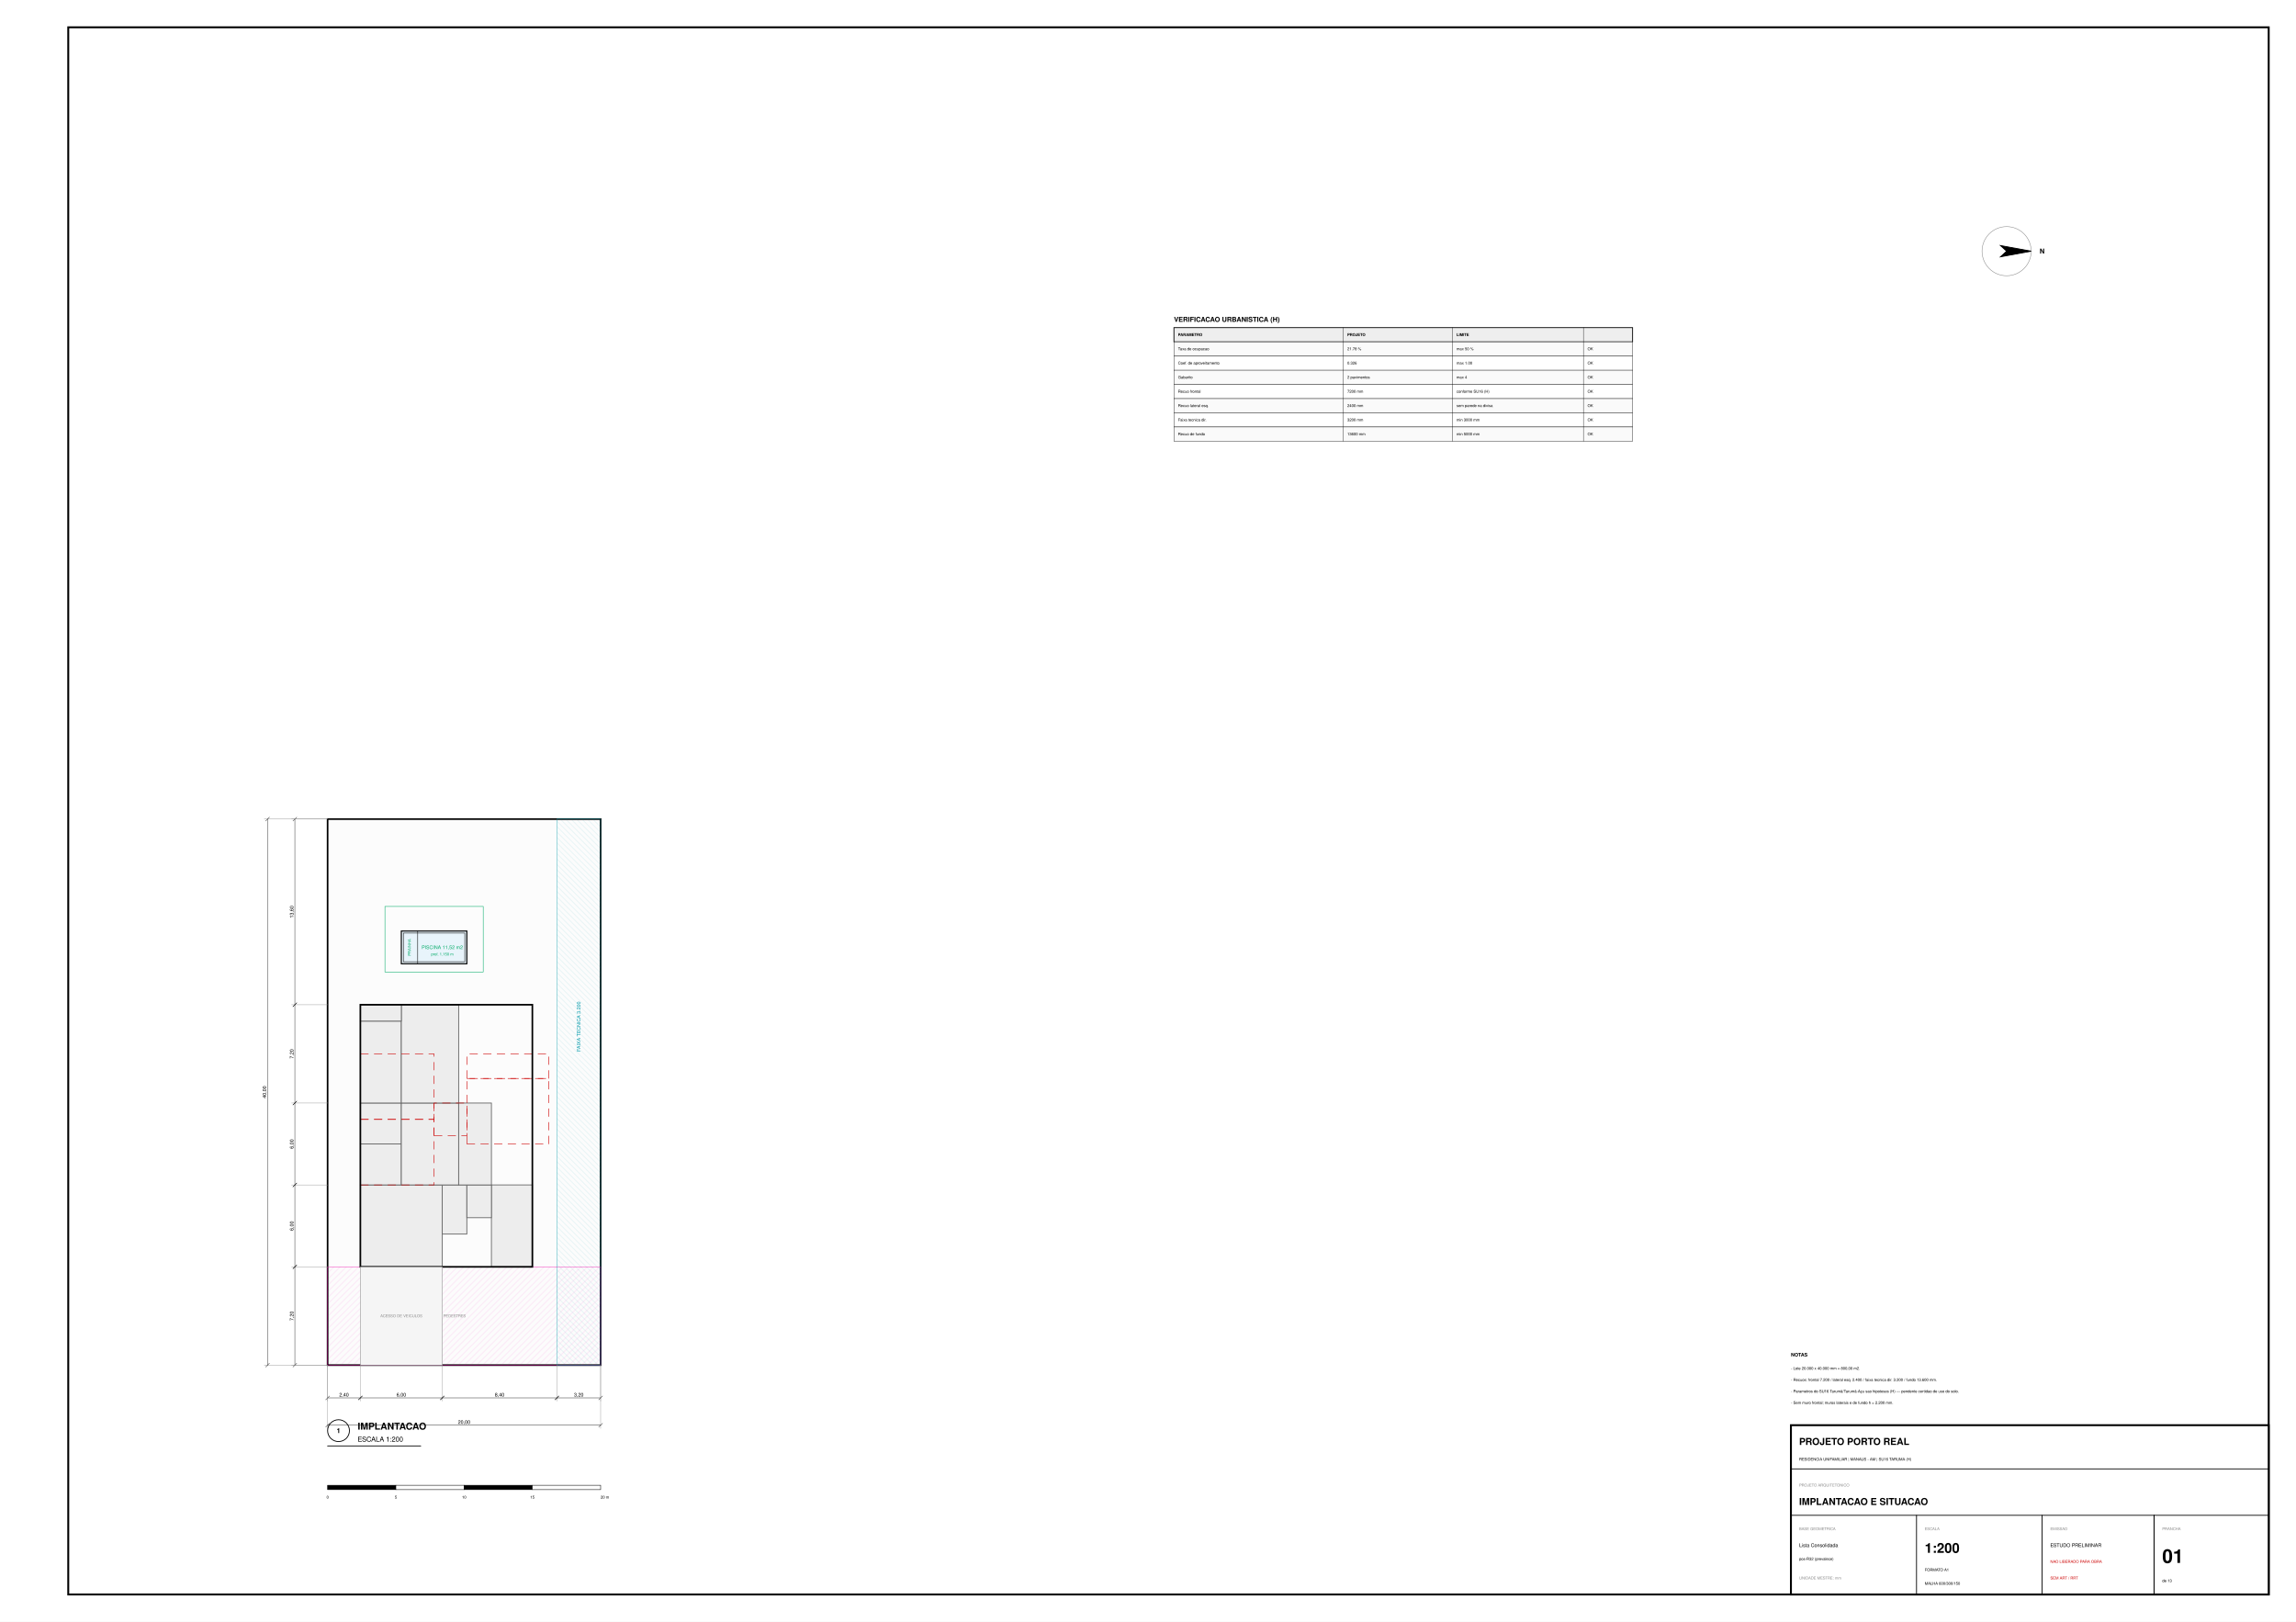
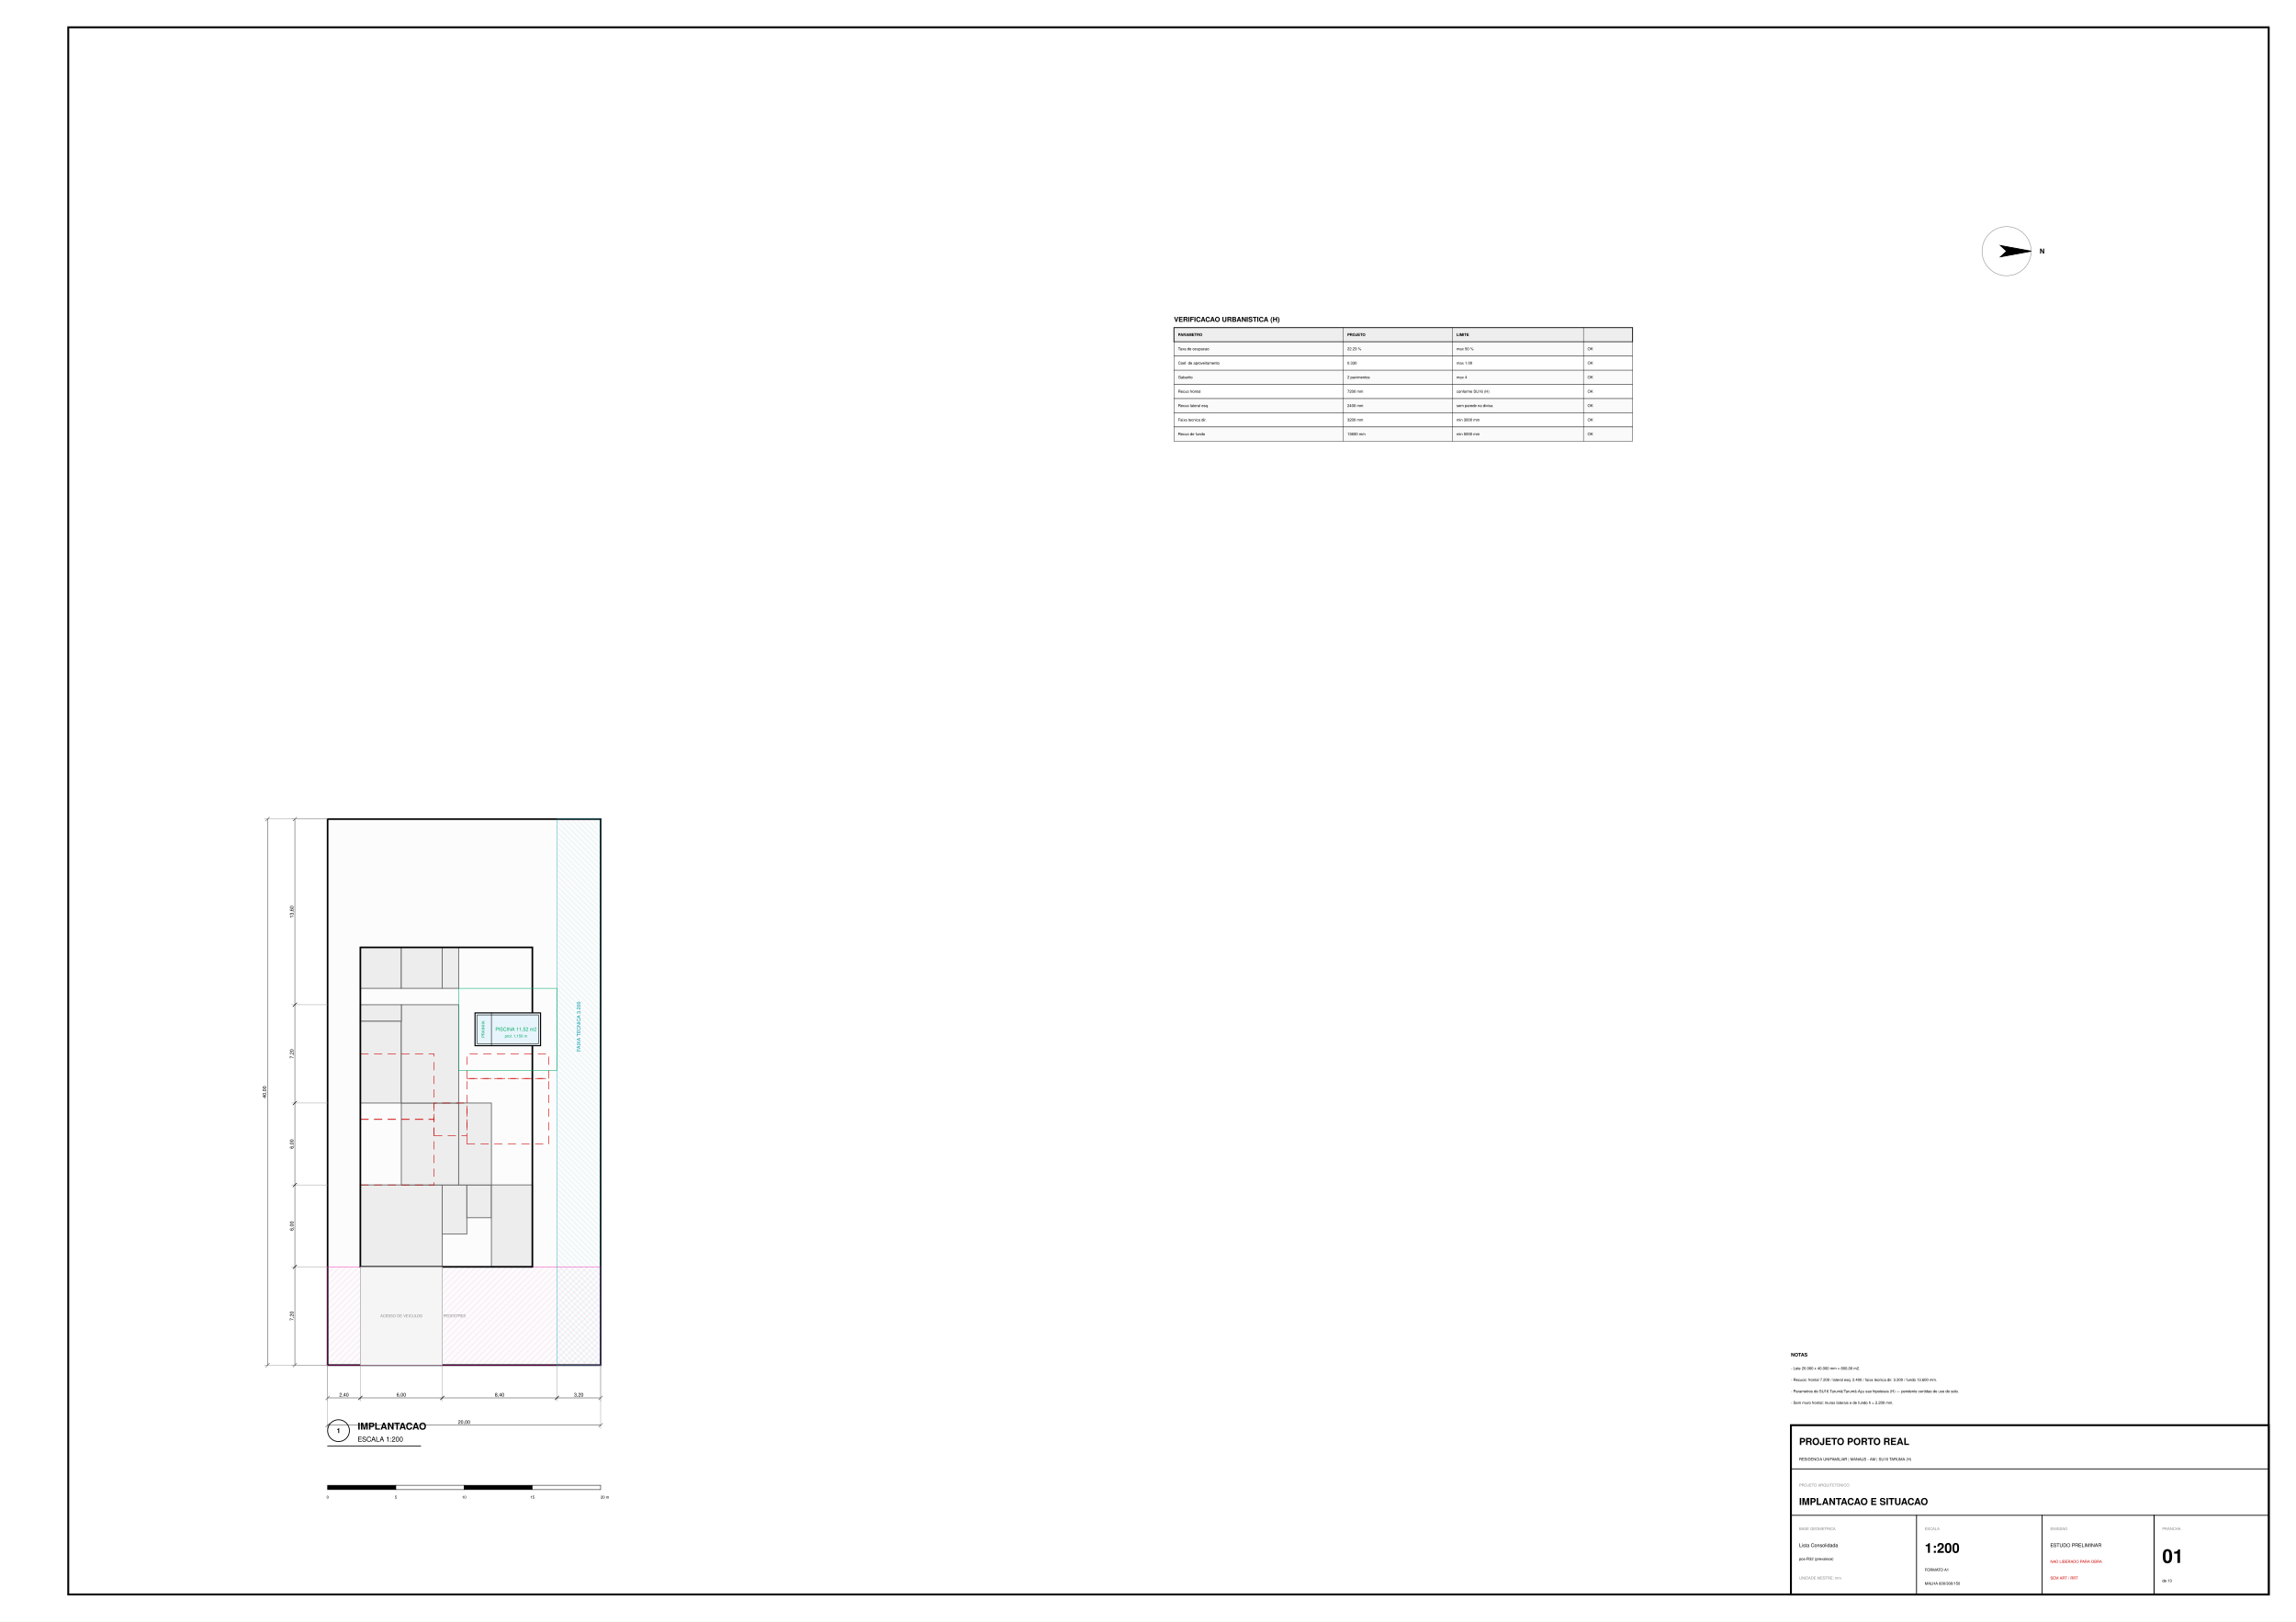
<svg xmlns="http://www.w3.org/2000/svg" version="1.1" width="841mm" height="594mm" viewBox="0 0 841 594">
  <rect width="841" height="594" fill="#ffffff" />
  <defs>
    <pattern id="recuo" patternUnits="userSpaceOnUse" width="1.6" height="1.6" patternTransform="rotate(45)">
      <line x1="0" y1="0" x2="0" y2="1.6" stroke="#e0a" stroke-width="0.05" />
    </pattern>
    <pattern id="ftec" patternUnits="userSpaceOnUse" width="1.4" height="1.4" patternTransform="rotate(-45)">
      <line x1="0" y1="0" x2="0" y2="1.4" stroke="#09a" stroke-width="0.05" />
    </pattern>
  </defs>
  <rect x="25.0" y="10" width="806.00" height="574.00" fill="none" stroke="#000" stroke-width="0.7" />
  <polygon points="656.000,522.000 831.000,522.000 831.000,584.000 656.000,584.000" stroke="#000000" stroke-width="0.7" fill="#fff" stroke-linejoin="miter" />
  <text x="659.000" y="528.000" font-family="Helvetica, Arial, sans-serif" font-size="3.50" font-weight="bold" fill="#000000" text-anchor="start" dominant-baseline="middle">PROJETO PORTO REAL</text>
  <text x="659.000" y="534.500" font-family="Helvetica, Arial, sans-serif" font-size="1.40" font-weight="normal" fill="#000000" text-anchor="start" dominant-baseline="middle">RESIDENCIA UNIFAMILIAR  |  MANAUS - AM  |  SU16 TARUMA (H)</text>
  <line x1="656.000" y1="538.000" x2="831.000" y2="538.000" stroke="#000000" stroke-width="0.3" fill="none" stroke-linecap="round" />
  <text x="659.000" y="544.000" font-family="Helvetica, Arial, sans-serif" font-size="1.40" font-weight="normal" fill="#8a8a8a" text-anchor="start" dominant-baseline="middle">PROJETO ARQUITETONICO</text>
  <text x="659.000" y="550.000" font-family="Helvetica, Arial, sans-serif" font-size="3.50" font-weight="bold" fill="#000000" text-anchor="start" dominant-baseline="middle">IMPLANTACAO E SITUACAO</text>
  <line x1="656.000" y1="555.000" x2="831.000" y2="555.000" stroke="#000000" stroke-width="0.3" fill="none" stroke-linecap="round" />
  <line x1="702.000" y1="555.000" x2="702.000" y2="584.000" stroke="#000000" stroke-width="0.3" fill="none" stroke-linecap="round" />
  <line x1="748.000" y1="555.000" x2="748.000" y2="584.000" stroke="#000000" stroke-width="0.3" fill="none" stroke-linecap="round" />
  <line x1="789.000" y1="555.000" x2="789.000" y2="584.000" stroke="#000000" stroke-width="0.3" fill="none" stroke-linecap="round" />
  <line x1="789.000" y1="555.000" x2="789.000" y2="584.000" stroke="#000000" stroke-width="0.3" fill="none" stroke-linecap="round" />
  <text x="659.000" y="560.000" font-family="Helvetica, Arial, sans-serif" font-size="1.40" font-weight="normal" fill="#8a8a8a" text-anchor="start" dominant-baseline="middle">BASE GEOMETRICA</text>
  <text x="659.000" y="566.000" font-family="Helvetica, Arial, sans-serif" font-size="1.80" font-weight="normal" fill="#000000" text-anchor="start" dominant-baseline="middle">Lista Consolidada</text>
  <text x="659.000" y="571.000" font-family="Helvetica, Arial, sans-serif" font-size="1.40" font-weight="normal" fill="#000000" text-anchor="start" dominant-baseline="middle">pos-R32 (prevalece)</text>
  <text x="659.000" y="578.000" font-family="Helvetica, Arial, sans-serif" font-size="1.40" font-weight="normal" fill="#8a8a8a" text-anchor="start" dominant-baseline="middle">UNIDADE MESTRE: mm</text>
  <text x="705.000" y="560.000" font-family="Helvetica, Arial, sans-serif" font-size="1.40" font-weight="normal" fill="#8a8a8a" text-anchor="start" dominant-baseline="middle">ESCALA</text>
  <text x="705.000" y="567.000" font-family="Helvetica, Arial, sans-serif" font-size="5.00" font-weight="bold" fill="#000000" text-anchor="start" dominant-baseline="middle">1:200</text>
  <text x="705.000" y="575.000" font-family="Helvetica, Arial, sans-serif" font-size="1.40" font-weight="normal" fill="#000000" text-anchor="start" dominant-baseline="middle">FORMATO A1</text>
  <text x="705.000" y="580.000" font-family="Helvetica, Arial, sans-serif" font-size="1.40" font-weight="normal" fill="#000000" text-anchor="start" dominant-baseline="middle">MALHA 600/300/150</text>
  <text x="751.000" y="560.000" font-family="Helvetica, Arial, sans-serif" font-size="1.40" font-weight="normal" fill="#8a8a8a" text-anchor="start" dominant-baseline="middle">EMISSAO</text>
  <text x="751.000" y="566.000" font-family="Helvetica, Arial, sans-serif" font-size="1.80" font-weight="normal" fill="#000000" text-anchor="start" dominant-baseline="middle">ESTUDO PRELIMINAR</text>
  <text x="751.000" y="572.000" font-family="Helvetica, Arial, sans-serif" font-size="1.40" font-weight="normal" fill="#c00" text-anchor="start" dominant-baseline="middle">NAO LIBERADO PARA OBRA</text>
  <text x="751.000" y="578.000" font-family="Helvetica, Arial, sans-serif" font-size="1.40" font-weight="normal" fill="#c00" text-anchor="start" dominant-baseline="middle">SEM ART / RRT</text>
  <text x="792.000" y="560.000" font-family="Helvetica, Arial, sans-serif" font-size="1.40" font-weight="normal" fill="#8a8a8a" text-anchor="start" dominant-baseline="middle">PRANCHA</text>
  <text x="792.000" y="570.000" font-family="Helvetica, Arial, sans-serif" font-size="7.00" font-weight="bold" fill="#000000" text-anchor="start" dominant-baseline="middle">01</text>
  <text x="792.000" y="579.000" font-family="Helvetica, Arial, sans-serif" font-size="1.40" font-weight="normal" fill="#000000" text-anchor="start" dominant-baseline="middle">de 13</text>
  <text x="656.000" y="496.200" font-family="Helvetica, Arial, sans-serif" font-size="1.80" font-weight="bold" fill="#000000" text-anchor="start" dominant-baseline="middle">NOTAS</text>
  <text x="656.000" y="501.200" font-family="Helvetica, Arial, sans-serif" font-size="1.40" font-weight="normal" fill="#000000" text-anchor="start" dominant-baseline="middle">- Lote 20.000 x 40.000 mm = 800,00 m2.</text>
  <text x="656.000" y="505.400" font-family="Helvetica, Arial, sans-serif" font-size="1.40" font-weight="normal" fill="#000000" text-anchor="start" dominant-baseline="middle">- Recuos: frontal 7.200 / lateral esq. 2.400 / faixa tecnica dir. 3.200 / fundo 13.600 mm.</text>
  <text x="656.000" y="509.600" font-family="Helvetica, Arial, sans-serif" font-size="1.40" font-weight="normal" fill="#000000" text-anchor="start" dominant-baseline="middle">- Parametros do SU16 Tarumã/Tarumã-Açu sao hipoteses (H) — pendente certidao de uso do solo.</text>
  <text x="656.000" y="513.800" font-family="Helvetica, Arial, sans-serif" font-size="1.40" font-weight="normal" fill="#000000" text-anchor="start" dominant-baseline="middle">- Sem muro frontal; muros laterais e de fundo h = 2.200 mm.</text>
  <polygon points="120.000,500.000 220.000,500.000 220.000,300.000 120.000,300.000" stroke="#000000" stroke-width="0.6" fill="#fcfcfc" stroke-linejoin="miter" />
  <polygon points="120.000,500.000 220.000,500.000 220.000,464.000 120.000,464.000" stroke="#e0a" stroke-width="0.13" fill="url(#recuo)" stroke-linejoin="miter" />
  <polygon points="204.000,500.000 220.000,500.000 220.000,300.000 204.000,300.000" stroke="#09a" stroke-width="0.13" fill="url(#ftec)" stroke-linejoin="miter" />
  <text x="212.000" y="376.000" font-family="Helvetica, Arial, sans-serif" font-size="1.80" font-weight="normal" fill="#09a" text-anchor="middle" dominant-baseline="middle" transform="rotate(-90.00 212.000 376.000)">FAIXA TECNICA 3.200</text>
  <polygon points="132.000,464.000 162.000,464.000 162.000,434.000 132.000,434.000" stroke="#666" stroke-width="0.3" fill="#ededed" stroke-linejoin="miter" />
  <polygon points="162.000,452.000 171.000,452.000 171.000,434.000 162.000,434.000" stroke="#666" stroke-width="0.3" fill="#ededed" stroke-linejoin="miter" />
+   <polygon points="171.000,446.000 180.000,446.000 180.000,434.000 171.000,434.000" stroke="#666" stroke-width="0.3" fill="#ededed" stroke-linejoin="miter" />
  <polygon points="180.000,464.000 195.000,464.000 195.000,434.000 180.000,434.000" stroke="#666" stroke-width="0.3" fill="#ededed" stroke-linejoin="miter" />
-   <polygon points="171.000,446.000 180.000,446.000 180.000,434.000 171.000,434.000" stroke="#666" stroke-width="0.3" fill="#ededed" stroke-linejoin="miter" />
-   <polygon points="132.000,434.000 147.000,434.000 147.000,419.000 132.000,419.000" stroke="#666" stroke-width="0.3" fill="#ededed" stroke-linejoin="miter" />
-   <polygon points="132.000,419.000 147.000,419.000 147.000,404.000 132.000,404.000" stroke="#666" stroke-width="0.3" fill="#ededed" stroke-linejoin="miter" />
  <polygon points="147.000,434.000 168.000,434.000 168.000,404.000 147.000,404.000" stroke="#666" stroke-width="0.3" fill="#ededed" stroke-linejoin="miter" />
  <polygon points="168.000,434.000 180.000,434.000 180.000,404.000 168.000,404.000" stroke="#666" stroke-width="0.3" fill="#ededed" stroke-linejoin="miter" />
  <polygon points="132.000,404.000 147.000,404.000 147.000,374.000 132.000,374.000" stroke="#666" stroke-width="0.3" fill="#ededed" stroke-linejoin="miter" />
  <polygon points="147.000,404.000 168.000,404.000 168.000,368.000 147.000,368.000" stroke="#666" stroke-width="0.3" fill="#ededed" stroke-linejoin="miter" />
  <polygon points="132.000,374.000 147.000,374.000 147.000,368.000 132.000,368.000" stroke="#666" stroke-width="0.3" fill="#ededed" stroke-linejoin="miter" />
+   <polygon points="132.000,362.000 147.000,362.000 147.000,347.000 132.000,347.000" stroke="#666" stroke-width="0.3" fill="#ededed" stroke-linejoin="miter" />
+   <polygon points="147.000,362.000 162.000,362.000 162.000,347.000 147.000,347.000" stroke="#666" stroke-width="0.3" fill="#ededed" stroke-linejoin="miter" />
+   <polygon points="162.000,362.000 168.000,362.000 168.000,347.000 162.000,347.000" stroke="#666" stroke-width="0.3" fill="#ededed" stroke-linejoin="miter" />
  <polygon points="132.000,434.000 159.000,434.000 159.000,410.000 132.000,410.000" stroke="#c00" stroke-width="0.2" fill="none" stroke-dasharray="3,2" stroke-linejoin="miter" />
  <polygon points="132.000,410.000 159.000,410.000 159.000,386.000 132.000,386.000" stroke="#c00" stroke-width="0.2" fill="none" stroke-dasharray="3,2" stroke-linejoin="miter" />
  <polygon points="159.000,416.000 171.000,416.000 171.000,404.000 159.000,404.000" stroke="#c00" stroke-width="0.2" fill="none" stroke-dasharray="3,2" stroke-linejoin="miter" />
  <polygon points="171.000,419.000 201.000,419.000 201.000,395.000 171.000,395.000" stroke="#c00" stroke-width="0.2" fill="none" stroke-dasharray="3,2" stroke-linejoin="miter" />
  <polygon points="171.000,395.000 201.000,395.000 201.000,386.000 171.000,386.000" stroke="#c00" stroke-width="0.2" fill="none" stroke-dasharray="3,2" stroke-linejoin="miter" />
-   <polygon points="132.000,464.000 195.000,464.000 195.000,368.000 132.000,368.000" stroke="#000000" stroke-width="0.6" fill="none" stroke-linejoin="miter" />
-   <polygon points="147.000,353.000 171.000,353.000 171.000,341.000 147.000,341.000" stroke="#000000" stroke-width="0.4" fill="#e8f4fb" stroke-linejoin="miter" />
-   <polygon points="147.750,352.250 170.250,352.250 170.250,341.750 147.750,341.750" stroke="#000000" stroke-width="0.18" fill="none" stroke-linejoin="miter" />
-   <line x1="153.000" y1="353.000" x2="153.000" y2="341.000" stroke="#000000" stroke-width="0.18" fill="none" stroke-linecap="round" />
-   <text x="150.000" y="347.000" font-family="Helvetica, Arial, sans-serif" font-size="1.40" font-weight="normal" fill="#0a6" text-anchor="middle" dominant-baseline="middle" transform="rotate(-90.00 150.000 347.000)">PRAINHA</text>
-   <text x="162.000" y="347.000" font-family="Helvetica, Arial, sans-serif" font-size="1.80" font-weight="normal" fill="#0a6" text-anchor="middle" dominant-baseline="middle">PISCINA  11,52 m2</text>
-   <text x="162.000" y="349.500" font-family="Helvetica, Arial, sans-serif" font-size="1.40" font-weight="normal" fill="#0a6" text-anchor="middle" dominant-baseline="middle">prof, 1,150 m</text>
-   <polygon points="141.000,356.000 177.000,356.000 177.000,332.000 141.000,332.000" stroke="#0a6" stroke-width="0.18" fill="none" stroke-linejoin="miter" />
+   <polygon points="132.000,464.000 195.000,464.000 195.000,347.000 132.000,347.000" stroke="#000000" stroke-width="0.6" fill="none" stroke-linejoin="miter" />
+   <polygon points="174.000,383.000 198.000,383.000 198.000,371.000 174.000,371.000" stroke="#000000" stroke-width="0.4" fill="#e8f4fb" stroke-linejoin="miter" />
+   <polygon points="174.750,382.250 197.250,382.250 197.250,371.750 174.750,371.750" stroke="#000000" stroke-width="0.18" fill="none" stroke-linejoin="miter" />
+   <line x1="180.000" y1="383.000" x2="180.000" y2="371.000" stroke="#000000" stroke-width="0.18" fill="none" stroke-linecap="round" />
+   <text x="177.000" y="377.000" font-family="Helvetica, Arial, sans-serif" font-size="1.40" font-weight="normal" fill="#0a6" text-anchor="middle" dominant-baseline="middle" transform="rotate(-90.00 177.000 377.000)">PRAINHA</text>
+   <text x="189.000" y="377.000" font-family="Helvetica, Arial, sans-serif" font-size="1.80" font-weight="normal" fill="#0a6" text-anchor="middle" dominant-baseline="middle">PISCINA  11,52 m2</text>
+   <text x="189.000" y="379.500" font-family="Helvetica, Arial, sans-serif" font-size="1.40" font-weight="normal" fill="#0a6" text-anchor="middle" dominant-baseline="middle">prof, 1,150 m</text>
+   <polygon points="168.000,392.000 204.000,392.000 204.000,362.000 168.000,362.000" stroke="#0a6" stroke-width="0.18" fill="none" stroke-linejoin="miter" />
  <polygon points="132.000,500.000 162.000,500.000 162.000,464.000 132.000,464.000" stroke="#8a8a8a" stroke-width="0.18" fill="#f5f5f5" stroke-linejoin="miter" />
  <text x="147.000" y="482.000" font-family="Helvetica, Arial, sans-serif" font-size="1.40" font-weight="normal" fill="#8a8a8a" text-anchor="middle" dominant-baseline="middle">ACESSO DE VEICULOS</text>
  <text x="166.500" y="482.000" font-family="Helvetica, Arial, sans-serif" font-size="1.40" font-weight="normal" fill="#8a8a8a" text-anchor="middle" dominant-baseline="middle">PEDESTRES</text>
  <line x1="120.000" y1="500.000" x2="120.000" y2="513.200" stroke="#8a8a8a" stroke-width="0.13" fill="none" stroke-linecap="round" />
  <line x1="132.000" y1="500.000" x2="132.000" y2="513.200" stroke="#8a8a8a" stroke-width="0.13" fill="none" stroke-linecap="round" />
  <line x1="162.000" y1="500.000" x2="162.000" y2="513.200" stroke="#8a8a8a" stroke-width="0.13" fill="none" stroke-linecap="round" />
  <line x1="204.000" y1="500.000" x2="204.000" y2="513.200" stroke="#8a8a8a" stroke-width="0.13" fill="none" stroke-linecap="round" />
  <line x1="220.000" y1="500.000" x2="220.000" y2="513.200" stroke="#8a8a8a" stroke-width="0.13" fill="none" stroke-linecap="round" />
  <line x1="120.000" y1="512.000" x2="220.000" y2="512.000" stroke="#000000" stroke-width="0.13" fill="none" stroke-linecap="round" />
  <line x1="119.300" y1="512.700" x2="120.700" y2="511.300" stroke="#000000" stroke-width="0.13" fill="none" stroke-linecap="round" />
  <line x1="131.300" y1="512.700" x2="132.700" y2="511.300" stroke="#000000" stroke-width="0.13" fill="none" stroke-linecap="round" />
  <text x="126.000" y="510.884" font-family="Helvetica, Arial, sans-serif" font-size="1.80" font-weight="normal" fill="#000000" text-anchor="middle" dominant-baseline="middle">2,40</text>
  <line x1="131.300" y1="512.700" x2="132.700" y2="511.300" stroke="#000000" stroke-width="0.13" fill="none" stroke-linecap="round" />
  <line x1="161.300" y1="512.700" x2="162.700" y2="511.300" stroke="#000000" stroke-width="0.13" fill="none" stroke-linecap="round" />
  <text x="147.000" y="510.884" font-family="Helvetica, Arial, sans-serif" font-size="1.80" font-weight="normal" fill="#000000" text-anchor="middle" dominant-baseline="middle">6,00</text>
  <line x1="161.300" y1="512.700" x2="162.700" y2="511.300" stroke="#000000" stroke-width="0.13" fill="none" stroke-linecap="round" />
  <line x1="203.300" y1="512.700" x2="204.700" y2="511.300" stroke="#000000" stroke-width="0.13" fill="none" stroke-linecap="round" />
  <text x="183.000" y="510.884" font-family="Helvetica, Arial, sans-serif" font-size="1.80" font-weight="normal" fill="#000000" text-anchor="middle" dominant-baseline="middle">8,40</text>
  <line x1="203.300" y1="512.700" x2="204.700" y2="511.300" stroke="#000000" stroke-width="0.13" fill="none" stroke-linecap="round" />
  <line x1="219.300" y1="512.700" x2="220.700" y2="511.300" stroke="#000000" stroke-width="0.13" fill="none" stroke-linecap="round" />
  <text x="212.000" y="510.884" font-family="Helvetica, Arial, sans-serif" font-size="1.80" font-weight="normal" fill="#000000" text-anchor="middle" dominant-baseline="middle">3,20</text>
  <line x1="120.000" y1="500.000" x2="120.000" y2="523.200" stroke="#8a8a8a" stroke-width="0.13" fill="none" stroke-linecap="round" />
  <line x1="220.000" y1="500.000" x2="220.000" y2="523.200" stroke="#8a8a8a" stroke-width="0.13" fill="none" stroke-linecap="round" />
  <line x1="120.000" y1="522.000" x2="220.000" y2="522.000" stroke="#000000" stroke-width="0.13" fill="none" stroke-linecap="round" />
  <line x1="119.300" y1="522.700" x2="120.700" y2="521.300" stroke="#000000" stroke-width="0.13" fill="none" stroke-linecap="round" />
  <line x1="219.300" y1="522.700" x2="220.700" y2="521.300" stroke="#000000" stroke-width="0.13" fill="none" stroke-linecap="round" />
  <text x="170.000" y="520.884" font-family="Helvetica, Arial, sans-serif" font-size="1.80" font-weight="normal" fill="#000000" text-anchor="middle" dominant-baseline="middle">20,00</text>
  <line x1="120.000" y1="500.000" x2="106.800" y2="500.000" stroke="#8a8a8a" stroke-width="0.13" fill="none" stroke-linecap="round" />
  <line x1="120.000" y1="464.000" x2="106.800" y2="464.000" stroke="#8a8a8a" stroke-width="0.13" fill="none" stroke-linecap="round" />
  <line x1="120.000" y1="434.000" x2="106.800" y2="434.000" stroke="#8a8a8a" stroke-width="0.13" fill="none" stroke-linecap="round" />
  <line x1="120.000" y1="404.000" x2="106.800" y2="404.000" stroke="#8a8a8a" stroke-width="0.13" fill="none" stroke-linecap="round" />
  <line x1="120.000" y1="368.000" x2="106.800" y2="368.000" stroke="#8a8a8a" stroke-width="0.13" fill="none" stroke-linecap="round" />
  <line x1="120.000" y1="300.000" x2="106.800" y2="300.000" stroke="#8a8a8a" stroke-width="0.13" fill="none" stroke-linecap="round" />
  <line x1="108.000" y1="500.000" x2="108.000" y2="300.000" stroke="#000000" stroke-width="0.13" fill="none" stroke-linecap="round" />
  <line x1="107.300" y1="500.700" x2="108.700" y2="499.300" stroke="#000000" stroke-width="0.13" fill="none" stroke-linecap="round" />
  <line x1="107.300" y1="464.700" x2="108.700" y2="463.300" stroke="#000000" stroke-width="0.13" fill="none" stroke-linecap="round" />
  <text x="106.884" y="482.000" font-family="Helvetica, Arial, sans-serif" font-size="1.80" font-weight="normal" fill="#000000" text-anchor="middle" dominant-baseline="middle" transform="rotate(-90.00 106.884 482.000)">7,20</text>
  <line x1="107.300" y1="464.700" x2="108.700" y2="463.300" stroke="#000000" stroke-width="0.13" fill="none" stroke-linecap="round" />
  <line x1="107.300" y1="434.700" x2="108.700" y2="433.300" stroke="#000000" stroke-width="0.13" fill="none" stroke-linecap="round" />
  <text x="106.884" y="449.000" font-family="Helvetica, Arial, sans-serif" font-size="1.80" font-weight="normal" fill="#000000" text-anchor="middle" dominant-baseline="middle" transform="rotate(-90.00 106.884 449.000)">6,00</text>
  <line x1="107.300" y1="434.700" x2="108.700" y2="433.300" stroke="#000000" stroke-width="0.13" fill="none" stroke-linecap="round" />
  <line x1="107.300" y1="404.700" x2="108.700" y2="403.300" stroke="#000000" stroke-width="0.13" fill="none" stroke-linecap="round" />
  <text x="106.884" y="419.000" font-family="Helvetica, Arial, sans-serif" font-size="1.80" font-weight="normal" fill="#000000" text-anchor="middle" dominant-baseline="middle" transform="rotate(-90.00 106.884 419.000)">6,00</text>
  <line x1="107.300" y1="404.700" x2="108.700" y2="403.300" stroke="#000000" stroke-width="0.13" fill="none" stroke-linecap="round" />
  <line x1="107.300" y1="368.700" x2="108.700" y2="367.300" stroke="#000000" stroke-width="0.13" fill="none" stroke-linecap="round" />
  <text x="106.884" y="386.000" font-family="Helvetica, Arial, sans-serif" font-size="1.80" font-weight="normal" fill="#000000" text-anchor="middle" dominant-baseline="middle" transform="rotate(-90.00 106.884 386.000)">7,20</text>
  <line x1="107.300" y1="368.700" x2="108.700" y2="367.300" stroke="#000000" stroke-width="0.13" fill="none" stroke-linecap="round" />
  <line x1="107.300" y1="300.700" x2="108.700" y2="299.300" stroke="#000000" stroke-width="0.13" fill="none" stroke-linecap="round" />
  <text x="106.884" y="334.000" font-family="Helvetica, Arial, sans-serif" font-size="1.80" font-weight="normal" fill="#000000" text-anchor="middle" dominant-baseline="middle" transform="rotate(-90.00 106.884 334.000)">13,60</text>
  <line x1="120.000" y1="500.000" x2="96.800" y2="500.000" stroke="#8a8a8a" stroke-width="0.13" fill="none" stroke-linecap="round" />
  <line x1="120.000" y1="300.000" x2="96.800" y2="300.000" stroke="#8a8a8a" stroke-width="0.13" fill="none" stroke-linecap="round" />
  <line x1="98.000" y1="500.000" x2="98.000" y2="300.000" stroke="#000000" stroke-width="0.13" fill="none" stroke-linecap="round" />
  <line x1="97.300" y1="500.700" x2="98.700" y2="499.300" stroke="#000000" stroke-width="0.13" fill="none" stroke-linecap="round" />
  <line x1="97.300" y1="300.700" x2="98.700" y2="299.300" stroke="#000000" stroke-width="0.13" fill="none" stroke-linecap="round" />
  <text x="96.884" y="400.000" font-family="Helvetica, Arial, sans-serif" font-size="1.80" font-weight="normal" fill="#000000" text-anchor="middle" dominant-baseline="middle" transform="rotate(-90.00 96.884 400.000)">40,00</text>
  <circle cx="735.000" cy="92.000" r="9.000" stroke="#8a8a8a" stroke-width="0.18" fill="none" />
  <polygon points="744.000,92.000 732.744,94.067 735.000,92.000 732.744,89.933" stroke="#000000" stroke-width="0.3" fill="#000" stroke-linejoin="miter" />
  <text x="748.000" y="92.000" font-family="Helvetica, Arial, sans-serif" font-size="2.50" font-weight="bold" fill="#000000" text-anchor="middle" dominant-baseline="middle">N</text>
  <circle cx="124.000" cy="524.000" r="4.000" stroke="#000000" stroke-width="0.3" fill="none" />
  <text x="124.000" y="524.000" font-family="Helvetica, Arial, sans-serif" font-size="2.50" font-weight="bold" fill="#000000" text-anchor="middle" dominant-baseline="middle">1</text>
  <text x="131.000" y="522.400" font-family="Helvetica, Arial, sans-serif" font-size="3.50" font-weight="bold" fill="#000000" text-anchor="start" dominant-baseline="middle">IMPLANTACAO</text>
  <text x="131.000" y="527.200" font-family="Helvetica, Arial, sans-serif" font-size="2.50" font-weight="normal" fill="#000000" text-anchor="start" dominant-baseline="middle">ESCALA 1:200</text>
  <line x1="120.000" y1="529.600" x2="154.100" y2="529.600" stroke="#000000" stroke-width="0.3" fill="none" stroke-linecap="round" />
  <polygon points="120.000,544.000 145.000,544.000 145.000,545.600 120.000,545.600" stroke="#000000" stroke-width="0.18" fill="#000" stroke-linejoin="miter" />
  <text x="120.000" y="548.400" font-family="Helvetica, Arial, sans-serif" font-size="1.40" font-weight="normal" fill="#000000" text-anchor="middle" dominant-baseline="middle">0</text>
  <polygon points="145.000,544.000 170.000,544.000 170.000,545.600 145.000,545.600" stroke="#000000" stroke-width="0.18" fill="#fff" stroke-linejoin="miter" />
  <text x="145.000" y="548.400" font-family="Helvetica, Arial, sans-serif" font-size="1.40" font-weight="normal" fill="#000000" text-anchor="middle" dominant-baseline="middle">5</text>
  <polygon points="170.000,544.000 195.000,544.000 195.000,545.600 170.000,545.600" stroke="#000000" stroke-width="0.18" fill="#000" stroke-linejoin="miter" />
  <text x="170.000" y="548.400" font-family="Helvetica, Arial, sans-serif" font-size="1.40" font-weight="normal" fill="#000000" text-anchor="middle" dominant-baseline="middle">10</text>
  <polygon points="195.000,544.000 220.000,544.000 220.000,545.600 195.000,545.600" stroke="#000000" stroke-width="0.18" fill="#fff" stroke-linejoin="miter" />
  <text x="195.000" y="548.400" font-family="Helvetica, Arial, sans-serif" font-size="1.40" font-weight="normal" fill="#000000" text-anchor="middle" dominant-baseline="middle">15</text>
  <text x="220.000" y="548.400" font-family="Helvetica, Arial, sans-serif" font-size="1.40" font-weight="normal" fill="#000000" text-anchor="start" dominant-baseline="middle">20 m</text>
  <text x="430.000" y="117.000" font-family="Helvetica, Arial, sans-serif" font-size="2.50" font-weight="bold" fill="#000000" text-anchor="start" dominant-baseline="middle">VERIFICACAO URBANISTICA (H)</text>
  <polygon points="430.000,120.000 598.000,120.000 598.000,125.200 430.000,125.200" stroke="#000000" stroke-width="0.3" fill="#eee" stroke-linejoin="miter" />
  <text x="431.500" y="122.600" font-family="Helvetica, Arial, sans-serif" font-size="1.40" font-weight="bold" fill="#000000" text-anchor="start" dominant-baseline="middle">PARAMETRO</text>
  <text x="493.500" y="122.600" font-family="Helvetica, Arial, sans-serif" font-size="1.40" font-weight="bold" fill="#000000" text-anchor="start" dominant-baseline="middle">PROJETO</text>
  <text x="533.500" y="122.600" font-family="Helvetica, Arial, sans-serif" font-size="1.40" font-weight="bold" fill="#000000" text-anchor="start" dominant-baseline="middle">LIMITE</text>
  <text x="581.500" y="122.600" font-family="Helvetica, Arial, sans-serif" font-size="1.40" font-weight="bold" fill="#000000" text-anchor="start" dominant-baseline="middle" />
  <polygon points="430.000,125.200 598.000,125.200 598.000,130.400 430.000,130.400" stroke="#000000" stroke-width="0.13" fill="#fafafa" stroke-linejoin="miter" />
  <text x="431.500" y="127.800" font-family="Helvetica, Arial, sans-serif" font-size="1.40" font-weight="normal" fill="#000000" text-anchor="start" dominant-baseline="middle">Taxa de ocupacao</text>
-   <text x="493.500" y="127.800" font-family="Helvetica, Arial, sans-serif" font-size="1.40" font-weight="normal" fill="#000000" text-anchor="start" dominant-baseline="middle">21.78 %</text>
+   <text x="493.500" y="127.800" font-family="Helvetica, Arial, sans-serif" font-size="1.40" font-weight="normal" fill="#000000" text-anchor="start" dominant-baseline="middle">22.23 %</text>
  <text x="533.500" y="127.800" font-family="Helvetica, Arial, sans-serif" font-size="1.40" font-weight="normal" fill="#000000" text-anchor="start" dominant-baseline="middle">max 50 %</text>
  <text x="581.500" y="127.800" font-family="Helvetica, Arial, sans-serif" font-size="1.40" font-weight="normal" fill="#000000" text-anchor="start" dominant-baseline="middle">OK</text>
  <polygon points="430.000,130.400 598.000,130.400 598.000,135.600 430.000,135.600" stroke="#000000" stroke-width="0.13" fill="#fff" stroke-linejoin="miter" />
  <text x="431.500" y="133.000" font-family="Helvetica, Arial, sans-serif" font-size="1.40" font-weight="normal" fill="#000000" text-anchor="start" dominant-baseline="middle">Coef. de aproveitamento</text>
-   <text x="493.500" y="133.000" font-family="Helvetica, Arial, sans-serif" font-size="1.40" font-weight="normal" fill="#000000" text-anchor="start" dominant-baseline="middle">0.326</text>
+   <text x="493.500" y="133.000" font-family="Helvetica, Arial, sans-serif" font-size="1.40" font-weight="normal" fill="#000000" text-anchor="start" dominant-baseline="middle">0.330</text>
  <text x="533.500" y="133.000" font-family="Helvetica, Arial, sans-serif" font-size="1.40" font-weight="normal" fill="#000000" text-anchor="start" dominant-baseline="middle">max 1.00</text>
  <text x="581.500" y="133.000" font-family="Helvetica, Arial, sans-serif" font-size="1.40" font-weight="normal" fill="#000000" text-anchor="start" dominant-baseline="middle">OK</text>
  <polygon points="430.000,135.600 598.000,135.600 598.000,140.800 430.000,140.800" stroke="#000000" stroke-width="0.13" fill="#fafafa" stroke-linejoin="miter" />
  <text x="431.500" y="138.200" font-family="Helvetica, Arial, sans-serif" font-size="1.40" font-weight="normal" fill="#000000" text-anchor="start" dominant-baseline="middle">Gabarito</text>
  <text x="493.500" y="138.200" font-family="Helvetica, Arial, sans-serif" font-size="1.40" font-weight="normal" fill="#000000" text-anchor="start" dominant-baseline="middle">2 pavimentos</text>
  <text x="533.500" y="138.200" font-family="Helvetica, Arial, sans-serif" font-size="1.40" font-weight="normal" fill="#000000" text-anchor="start" dominant-baseline="middle">max 4</text>
  <text x="581.500" y="138.200" font-family="Helvetica, Arial, sans-serif" font-size="1.40" font-weight="normal" fill="#000000" text-anchor="start" dominant-baseline="middle">OK</text>
  <polygon points="430.000,140.800 598.000,140.800 598.000,146.000 430.000,146.000" stroke="#000000" stroke-width="0.13" fill="#fff" stroke-linejoin="miter" />
  <text x="431.500" y="143.400" font-family="Helvetica, Arial, sans-serif" font-size="1.40" font-weight="normal" fill="#000000" text-anchor="start" dominant-baseline="middle">Recuo frontal</text>
  <text x="493.500" y="143.400" font-family="Helvetica, Arial, sans-serif" font-size="1.40" font-weight="normal" fill="#000000" text-anchor="start" dominant-baseline="middle">7200 mm</text>
  <text x="533.500" y="143.400" font-family="Helvetica, Arial, sans-serif" font-size="1.40" font-weight="normal" fill="#000000" text-anchor="start" dominant-baseline="middle">conforme SU16 (H)</text>
  <text x="581.500" y="143.400" font-family="Helvetica, Arial, sans-serif" font-size="1.40" font-weight="normal" fill="#000000" text-anchor="start" dominant-baseline="middle">OK</text>
  <polygon points="430.000,146.000 598.000,146.000 598.000,151.200 430.000,151.200" stroke="#000000" stroke-width="0.13" fill="#fafafa" stroke-linejoin="miter" />
  <text x="431.500" y="148.600" font-family="Helvetica, Arial, sans-serif" font-size="1.40" font-weight="normal" fill="#000000" text-anchor="start" dominant-baseline="middle">Recuo lateral esq.</text>
  <text x="493.500" y="148.600" font-family="Helvetica, Arial, sans-serif" font-size="1.40" font-weight="normal" fill="#000000" text-anchor="start" dominant-baseline="middle">2400 mm</text>
  <text x="533.500" y="148.600" font-family="Helvetica, Arial, sans-serif" font-size="1.40" font-weight="normal" fill="#000000" text-anchor="start" dominant-baseline="middle">sem parede na divisa</text>
  <text x="581.500" y="148.600" font-family="Helvetica, Arial, sans-serif" font-size="1.40" font-weight="normal" fill="#000000" text-anchor="start" dominant-baseline="middle">OK</text>
  <polygon points="430.000,151.200 598.000,151.200 598.000,156.400 430.000,156.400" stroke="#000000" stroke-width="0.13" fill="#fff" stroke-linejoin="miter" />
  <text x="431.500" y="153.800" font-family="Helvetica, Arial, sans-serif" font-size="1.40" font-weight="normal" fill="#000000" text-anchor="start" dominant-baseline="middle">Faixa tecnica dir.</text>
  <text x="493.500" y="153.800" font-family="Helvetica, Arial, sans-serif" font-size="1.40" font-weight="normal" fill="#000000" text-anchor="start" dominant-baseline="middle">3200 mm</text>
  <text x="533.500" y="153.800" font-family="Helvetica, Arial, sans-serif" font-size="1.40" font-weight="normal" fill="#000000" text-anchor="start" dominant-baseline="middle">min 3000 mm</text>
  <text x="581.500" y="153.800" font-family="Helvetica, Arial, sans-serif" font-size="1.40" font-weight="normal" fill="#000000" text-anchor="start" dominant-baseline="middle">OK</text>
  <polygon points="430.000,156.400 598.000,156.400 598.000,161.600 430.000,161.600" stroke="#000000" stroke-width="0.13" fill="#fafafa" stroke-linejoin="miter" />
  <text x="431.500" y="159.000" font-family="Helvetica, Arial, sans-serif" font-size="1.40" font-weight="normal" fill="#000000" text-anchor="start" dominant-baseline="middle">Recuo de fundo</text>
  <text x="493.500" y="159.000" font-family="Helvetica, Arial, sans-serif" font-size="1.40" font-weight="normal" fill="#000000" text-anchor="start" dominant-baseline="middle">13600 mm</text>
  <text x="533.500" y="159.000" font-family="Helvetica, Arial, sans-serif" font-size="1.40" font-weight="normal" fill="#000000" text-anchor="start" dominant-baseline="middle">min 5000 mm</text>
  <text x="581.500" y="159.000" font-family="Helvetica, Arial, sans-serif" font-size="1.40" font-weight="normal" fill="#000000" text-anchor="start" dominant-baseline="middle">OK</text>
  <line x1="492.000" y1="120.000" x2="492.000" y2="161.600" stroke="#000000" stroke-width="0.13" fill="none" stroke-linecap="round" />
  <line x1="532.000" y1="120.000" x2="532.000" y2="161.600" stroke="#000000" stroke-width="0.13" fill="none" stroke-linecap="round" />
  <line x1="580.000" y1="120.000" x2="580.000" y2="161.600" stroke="#000000" stroke-width="0.13" fill="none" stroke-linecap="round" />
</svg>
